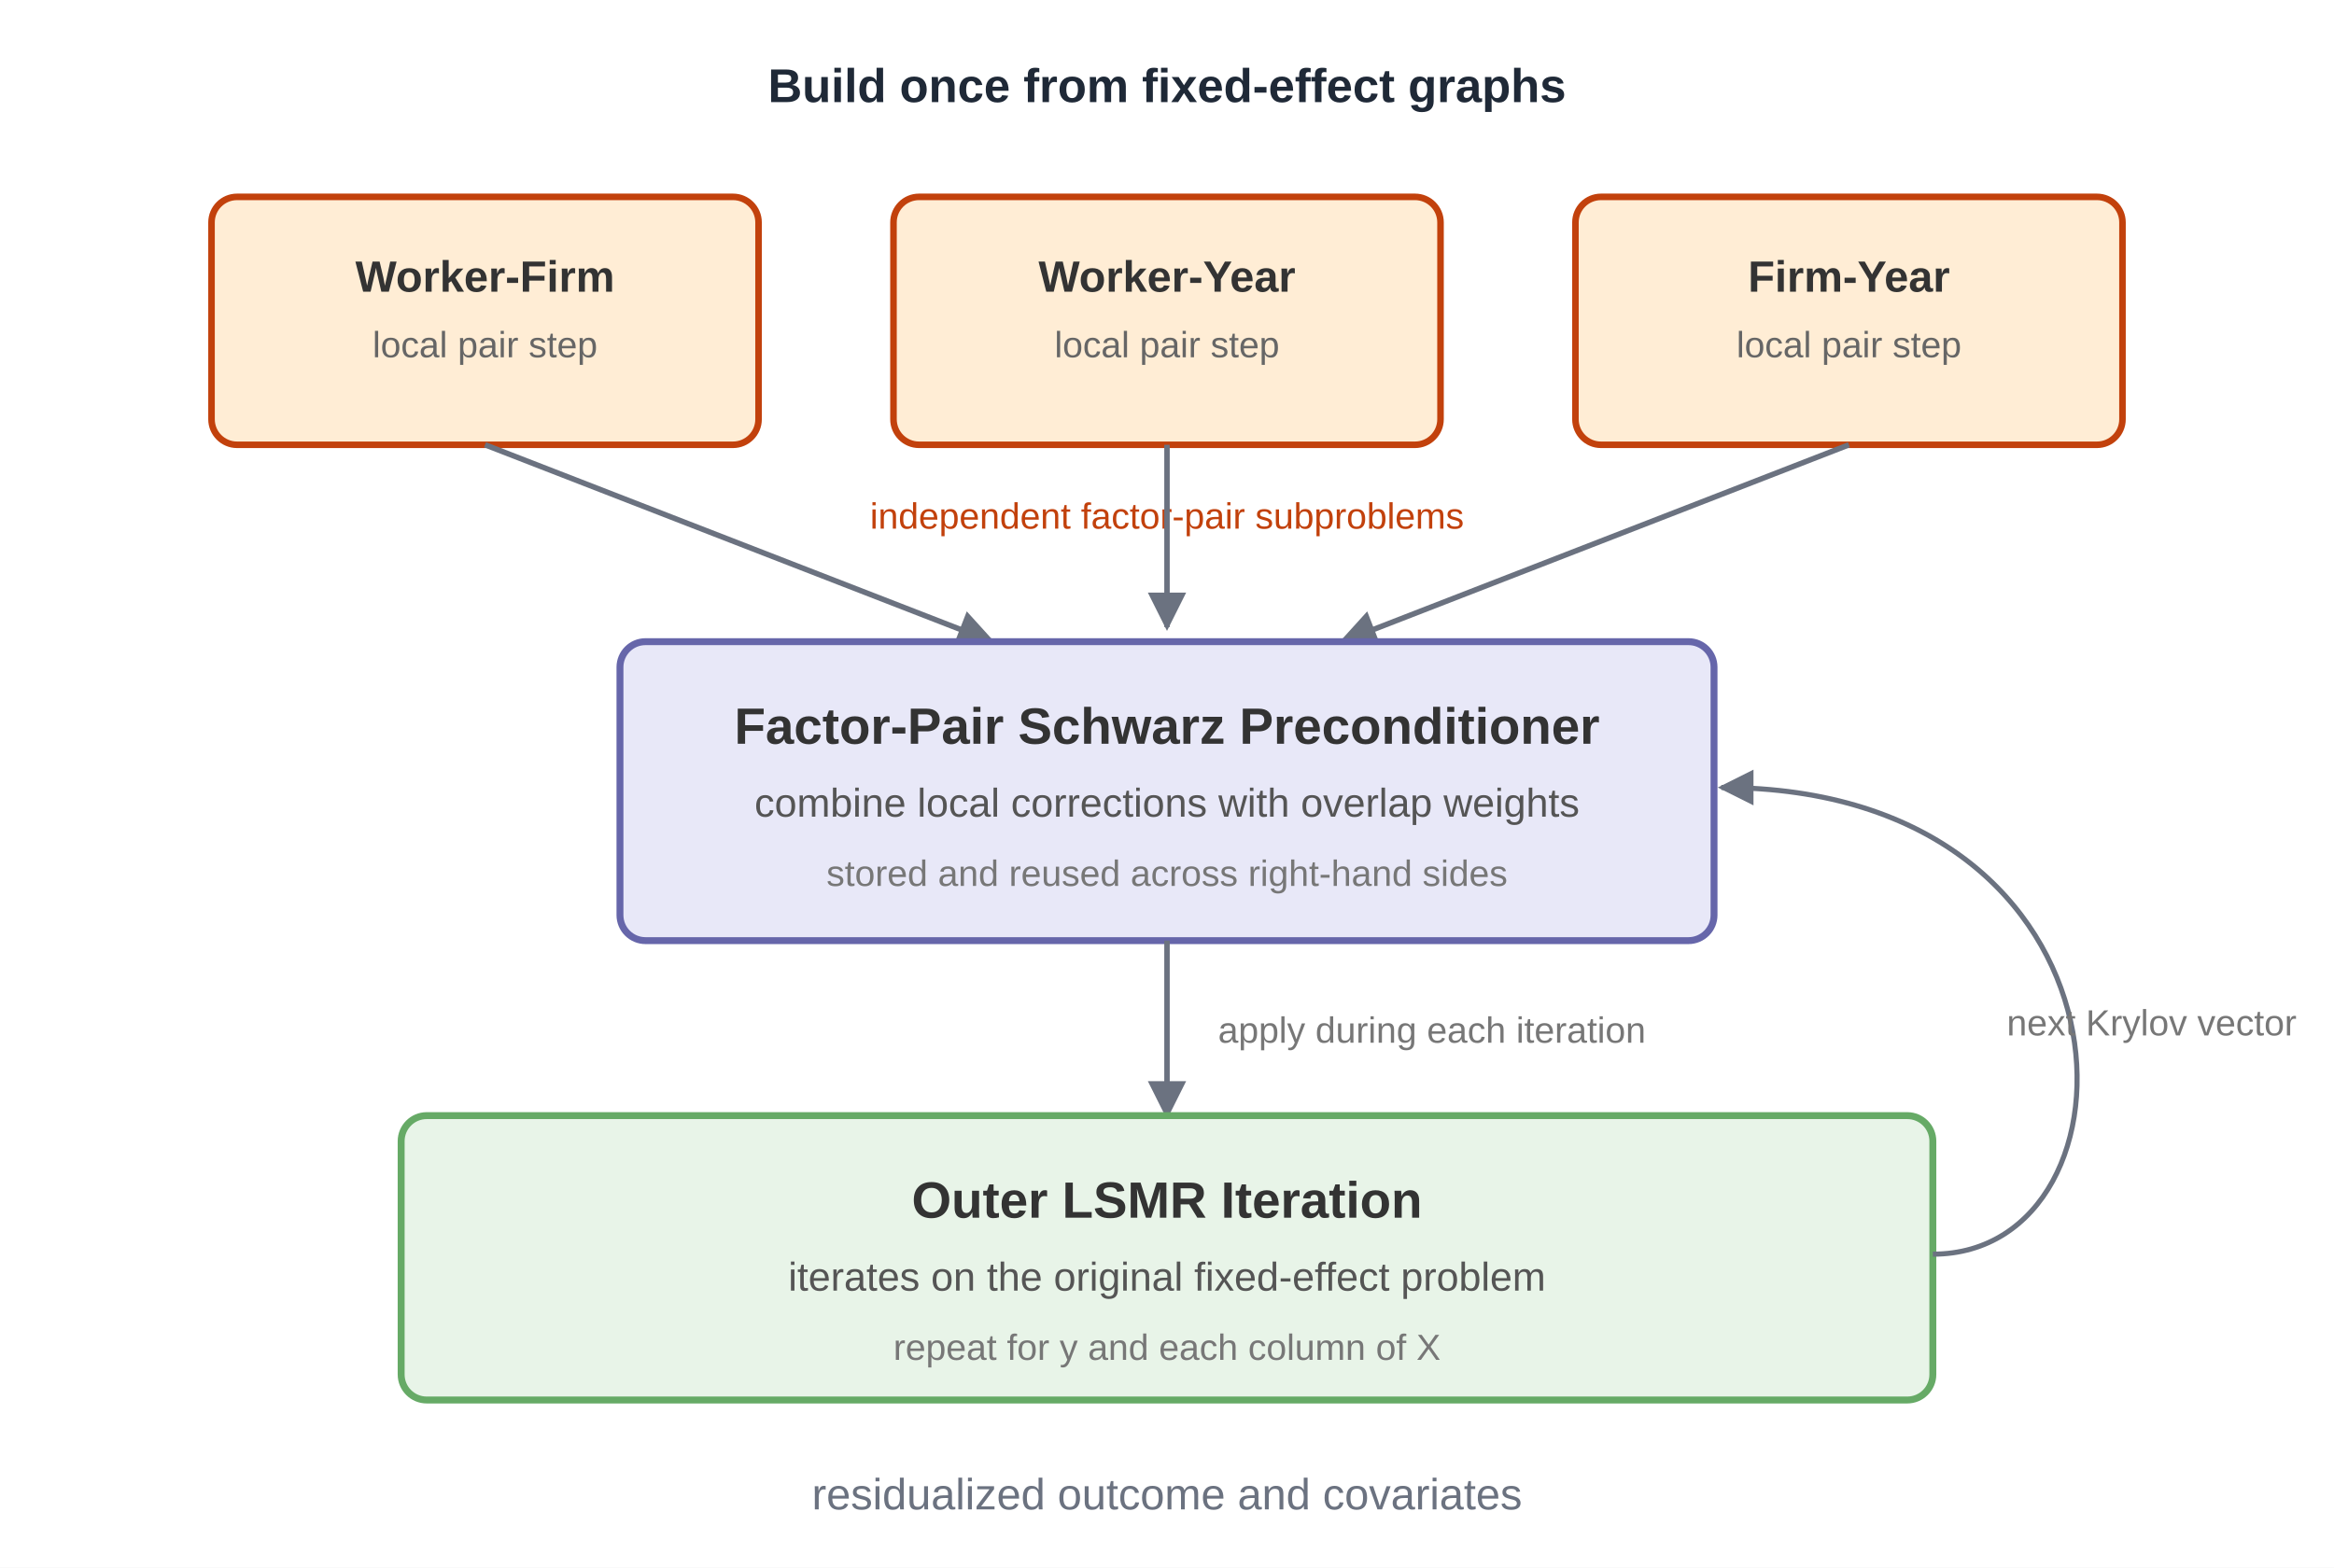
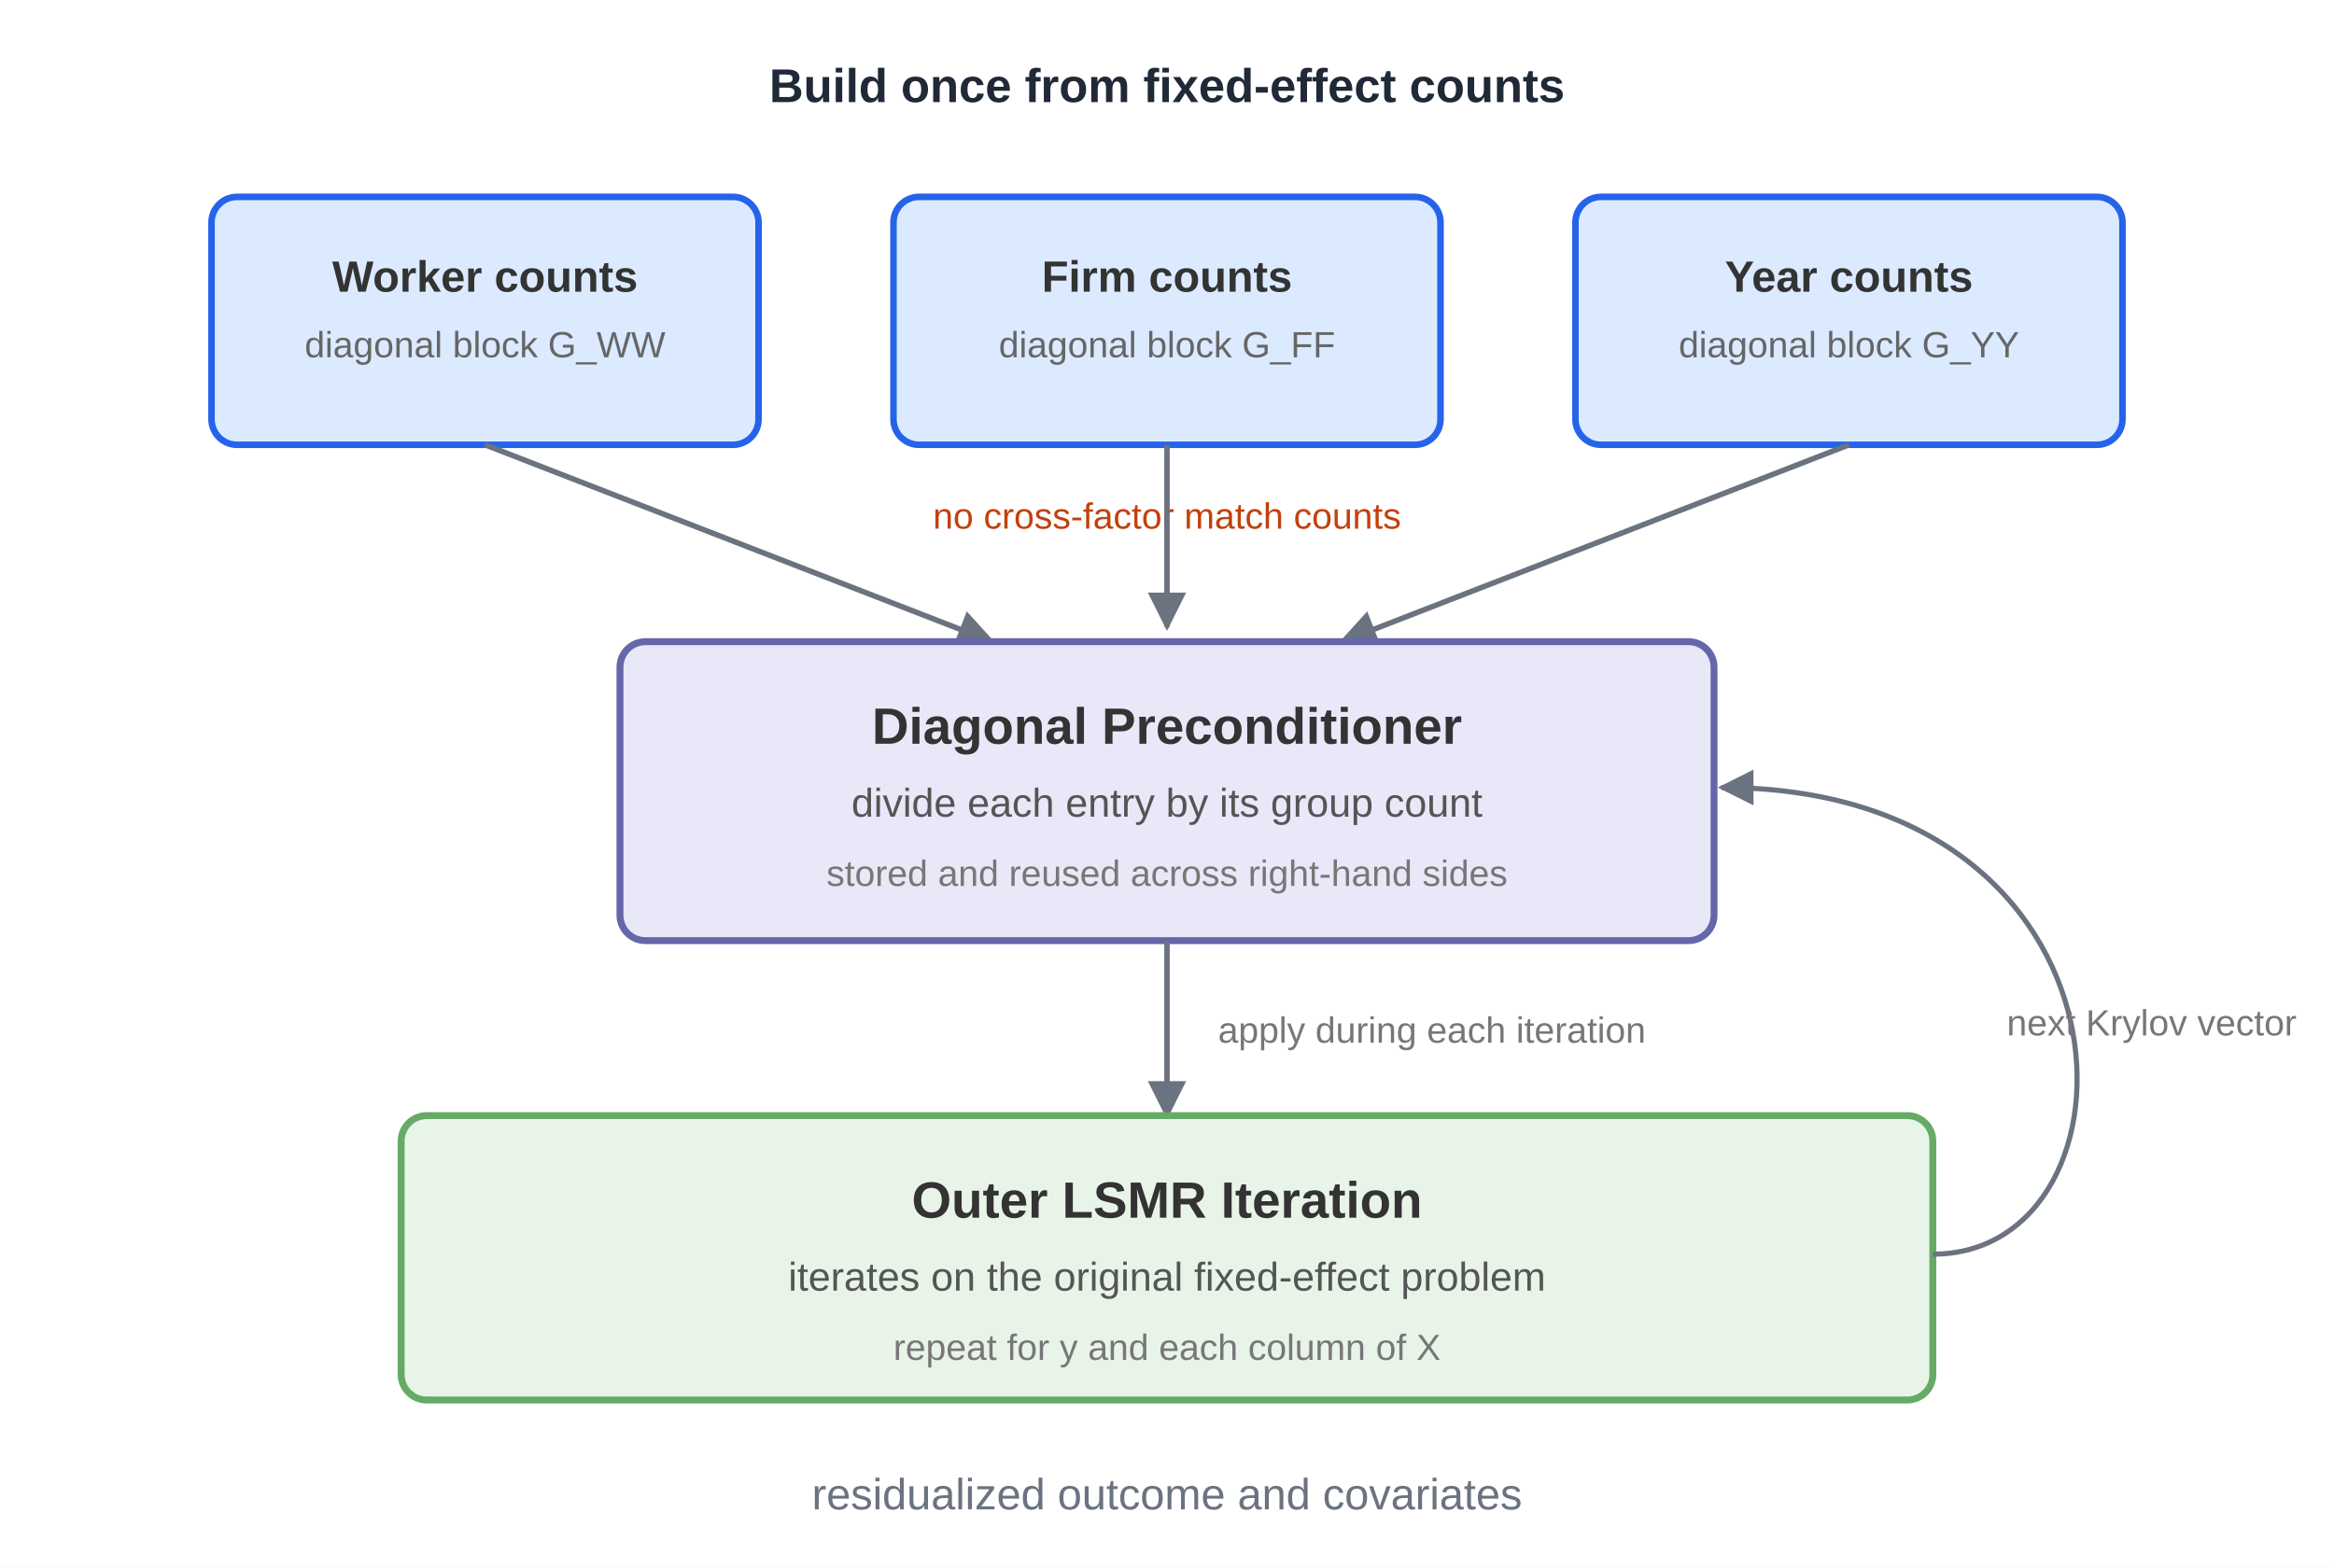
<svg xmlns="http://www.w3.org/2000/svg" viewBox="0 0 640 430" font-family="Arial, Helvetica, sans-serif">
  <rect width="640" height="430" fill="white" />
  <defs>
    <marker id="arrow" viewBox="0 0 10 10" refX="9" refY="5" markerWidth="7" markerHeight="7" orient="auto-start-reverse">
      <path d="M 0 0 L 10 5 L 0 10 z" fill="#6b7280" />
    </marker>
  </defs>
-   <text x="320" y="28" text-anchor="middle" font-size="13" font-weight="bold" fill="#1f2937">Build once from fixed-effect graphs</text>
-   <rect x="58" y="54" width="150" height="68" rx="7" fill="#ffedd5" stroke="#c2410c" stroke-width="1.8" />
-   <text x="133" y="80" text-anchor="middle" font-size="12" font-weight="bold" fill="#333">Worker-Firm</text>
-   <text x="133" y="98" text-anchor="middle" font-size="10" fill="#666">local pair step</text>
-   <rect x="245" y="54" width="150" height="68" rx="7" fill="#ffedd5" stroke="#c2410c" stroke-width="1.8" />
-   <text x="320" y="80" text-anchor="middle" font-size="12" font-weight="bold" fill="#333">Worker-Year</text>
-   <text x="320" y="98" text-anchor="middle" font-size="10" fill="#666">local pair step</text>
-   <rect x="432" y="54" width="150" height="68" rx="7" fill="#ffedd5" stroke="#c2410c" stroke-width="1.8" />
-   <text x="507" y="80" text-anchor="middle" font-size="12" font-weight="bold" fill="#333">Firm-Year</text>
-   <text x="507" y="98" text-anchor="middle" font-size="10" fill="#666">local pair step</text>
-   <text x="320" y="145" text-anchor="middle" font-size="10" fill="#c2410c">independent factor-pair subproblems</text>
+   <text x="320" y="28" text-anchor="middle" font-size="13" font-weight="bold" fill="#1f2937">Build once from fixed-effect counts</text>
+   <rect x="58" y="54" width="150" height="68" rx="7" fill="#dbeafe" stroke="#2563eb" stroke-width="1.8" />
+   <text x="133" y="80" text-anchor="middle" font-size="12" font-weight="bold" fill="#333">Worker counts</text>
+   <text x="133" y="98" text-anchor="middle" font-size="10" fill="#666">diagonal block G_WW</text>
+   <rect x="245" y="54" width="150" height="68" rx="7" fill="#dbeafe" stroke="#2563eb" stroke-width="1.8" />
+   <text x="320" y="80" text-anchor="middle" font-size="12" font-weight="bold" fill="#333">Firm counts</text>
+   <text x="320" y="98" text-anchor="middle" font-size="10" fill="#666">diagonal block G_FF</text>
+   <rect x="432" y="54" width="150" height="68" rx="7" fill="#dbeafe" stroke="#2563eb" stroke-width="1.8" />
+   <text x="507" y="80" text-anchor="middle" font-size="12" font-weight="bold" fill="#333">Year counts</text>
+   <text x="507" y="98" text-anchor="middle" font-size="10" fill="#666">diagonal block G_YY</text>
+   <text x="320" y="145" text-anchor="middle" font-size="10" fill="#c2410c">no cross-factor match counts</text>
  <line x1="133" y1="122" x2="272" y2="176" stroke="#6b7280" stroke-width="1.5" marker-end="url(#arrow)" />
  <line x1="320" y1="122" x2="320" y2="172" stroke="#6b7280" stroke-width="1.5" marker-end="url(#arrow)" />
  <line x1="507" y1="122" x2="368" y2="176" stroke="#6b7280" stroke-width="1.5" marker-end="url(#arrow)" />
  <rect x="170" y="176" width="300" height="82" rx="7" fill="#e8e8f8" stroke="#66a" stroke-width="1.9" />
-   <text x="320" y="204" text-anchor="middle" font-size="14" font-weight="bold" fill="#333">Factor-Pair Schwarz Preconditioner</text>
-   <text x="320" y="224" text-anchor="middle" font-size="11" fill="#555">combine local corrections with overlap weights</text>
+   <text x="320" y="204" text-anchor="middle" font-size="14" font-weight="bold" fill="#333">Diagonal Preconditioner</text>
+   <text x="320" y="224" text-anchor="middle" font-size="11" fill="#555">divide each entry by its group count</text>
  <text x="320" y="243" text-anchor="middle" font-size="10" fill="#777">stored and reused across right-hand sides</text>
  <line x1="320" y1="258" x2="320" y2="306" stroke="#6b7280" stroke-width="1.5" marker-end="url(#arrow)" />
  <text x="334" y="286" font-size="10" fill="#777">apply during each iteration</text>
  <rect x="110" y="306" width="420" height="78" rx="7" fill="#e8f4e8" stroke="#6a6" stroke-width="1.9" />
  <text x="320" y="334" text-anchor="middle" font-size="14" font-weight="bold" fill="#333">Outer LSMR Iteration</text>
  <text x="320" y="354" text-anchor="middle" font-size="11" fill="#555">iterates on the original fixed-effect problem</text>
  <text x="320" y="373" text-anchor="middle" font-size="10" fill="#777">repeat for y and each column of X</text>
  <path d="M 530 344 C 590 344 590 216 472 216" fill="none" stroke="#6b7280" stroke-width="1.4" marker-end="url(#arrow)" />
  <text x="590" y="284" text-anchor="middle" font-size="10" fill="#777">next Krylov vector</text>
  <text x="320" y="414" text-anchor="middle" font-size="12" fill="#6b7280">residualized outcome and covariates</text>
</svg>
